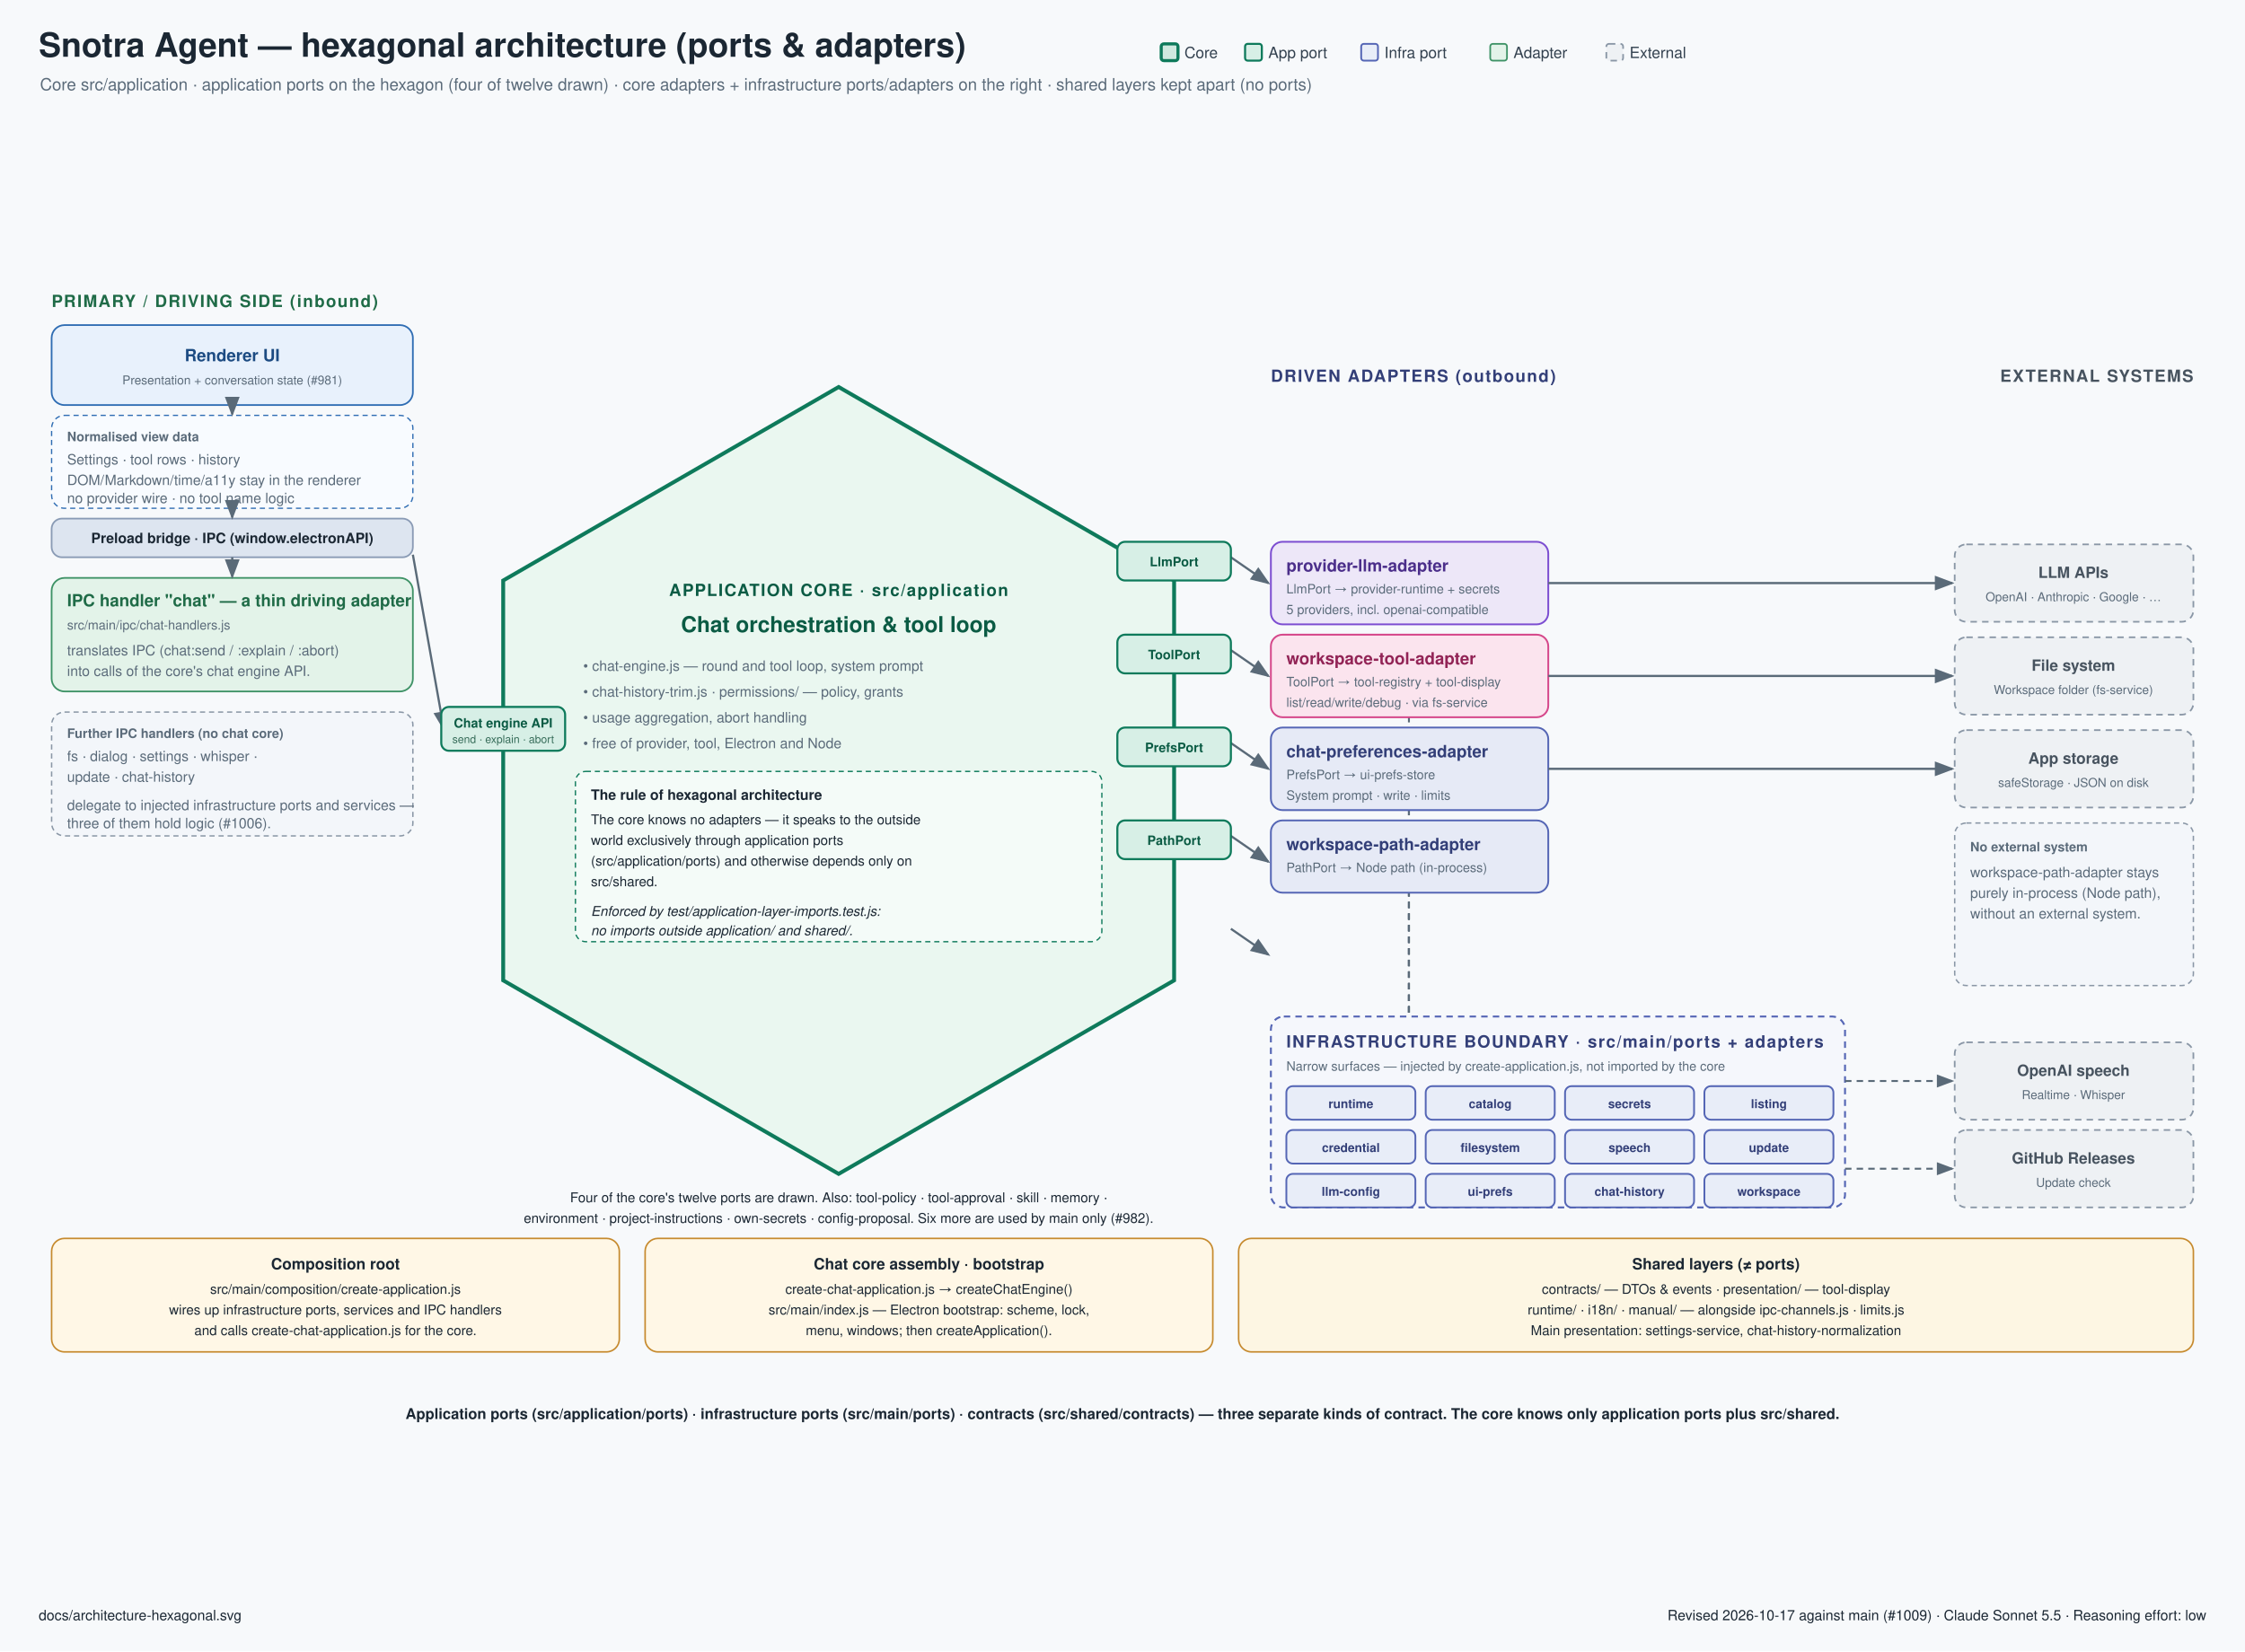
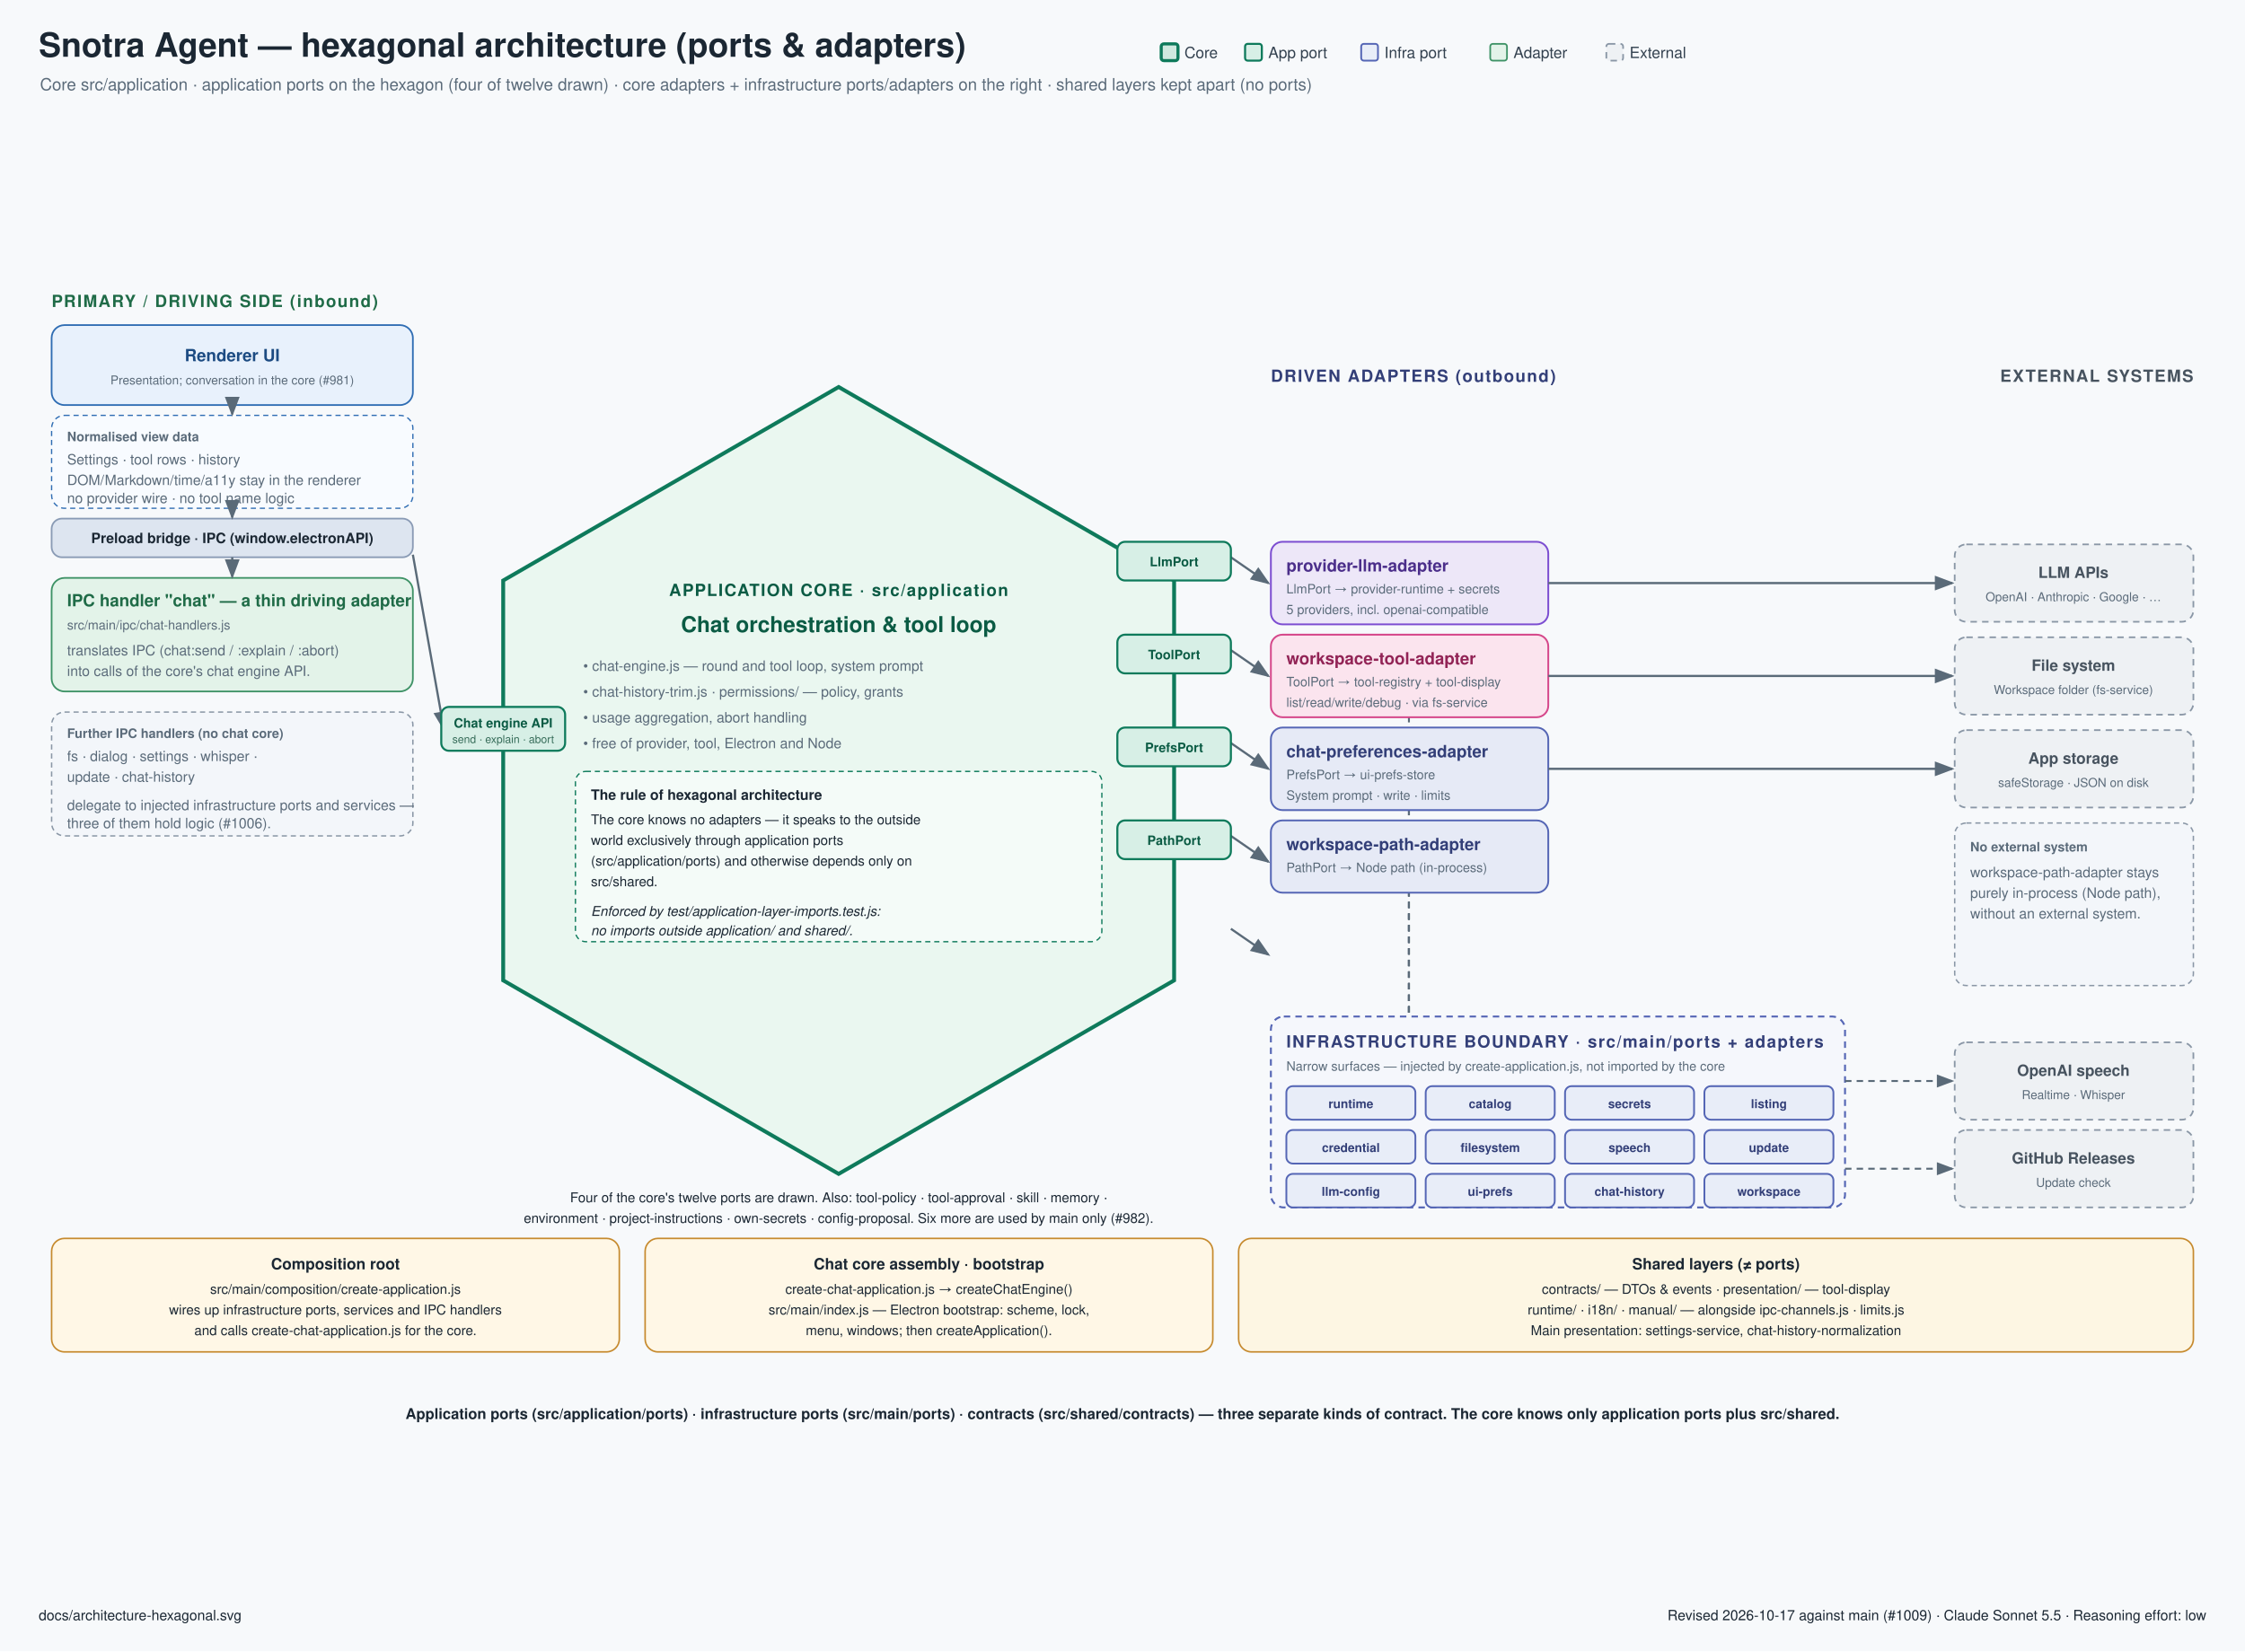
<svg xmlns="http://www.w3.org/2000/svg" viewBox="0 0 1740 1280" width="1740" height="1280" role="img" aria-labelledby="title desc" font-family="'Segoe UI', Helvetica, Arial, sans-serif">
  <defs>
    <marker id="ah" viewBox="0 0 8 6" markerWidth="9" markerHeight="7" refX="7" refY="3" orient="auto-start-reverse">
      <path d="M0,0 L8,3 L0,6 Z" fill="#5a6a78" />
    </marker>
    <style>
      text{fill:#1b2733}
      .t-title{font-size:26px;font-weight:700}
      .t-sub{font-size:13px;fill:#5b6b7a}
      .zlabel{font-size:13px;font-weight:700;letter-spacing:1px}
      .btitle{font-size:13px;font-weight:700}
      .bsub{font-size:10px;fill:#5b6b7a}
      .chip{font-size:12px;font-weight:600;text-anchor:middle}
      .chipsub{font-size:9.5px;fill:#5b6b7a;text-anchor:middle}
      .note{font-size:11px;fill:#5b6b7a}
      .arrlbl{font-size:10px;fill:#47535f;font-weight:600;text-anchor:middle}
      .portlbl{font-size:10px;font-weight:700;fill:#0b5b44;text-anchor:middle}
      .portsub{font-size:8.5px;fill:#356b58;text-anchor:middle}
      .iportlbl{font-size:9.5px;font-weight:700;fill:#333f78;text-anchor:middle}
      .legend{font-size:12px;fill:#33414f}
      .tt-ui{fill:#1c4b82}.tt-hand{fill:#1f6b47}.tt-prov{fill:#4b2e8a}
      .tt-tool{fill:#922456}.tt-svc{fill:#333f78}.tt-ext{fill:#47535f}
      .tt-core{fill:#0b5b44}.tt-contract{fill:#8a5a12}
      rect.ui{fill:#e8f1fc;stroke:#2f6db3;stroke-width:1.3}
      rect.hand{fill:#e3f3e9;stroke:#3e9266;stroke-width:1.3}
      rect.prov{fill:#ede7f8;stroke:#7c4dd1;stroke-width:1.4}
      rect.tool{fill:#fbe4ee;stroke:#d5478a;stroke-width:1.4}
      rect.svc{fill:#e6eaf6;stroke:#5566b5;stroke-width:1.4}
      rect.ext{fill:#eef1f4;stroke:#8a97a6;stroke-width:1.3;stroke-dasharray:5 4}
      rect.core{fill:#cfe9df;stroke:#0e7a5b;stroke-width:2.4}
      rect.preload{fill:#dde5f0;stroke:#8a9bb5;stroke-width:1.3}
      rect.port{fill:#d7efe6;stroke:#0e7a5b;stroke-width:1.6}
      rect.iport{fill:#e8edf8;stroke:#5566b5;stroke-width:1.4}
      .flow{stroke:#5a6a78;stroke-width:1.7;fill:none}
      .flow-d{stroke:#5a6a78;stroke-width:1.5;fill:none;stroke-dasharray:5 4}
      .hex{fill:#eaf7f0;stroke:#0e7a5b;stroke-width:3}
    </style>
  </defs>
  <rect x="0" y="0" width="1740" height="1280" fill="#f7f9fb" />
  <text class="t-title" x="30" y="44">Snotra Agent — hexagonal architecture (ports &amp; adapters)</text>
  <text class="t-sub" x="31" y="70">Core src/application · application ports on the hexagon (four of twelve drawn) · core adapters + infrastructure ports/adapters on the right · shared layers kept apart (no ports)</text>
  <g>
    <rect class="core" x="900" y="34" width="13" height="13" rx="2" />
    <text class="legend" x="918" y="45">Core</text>
    <rect class="port" x="965" y="34" width="13" height="13" rx="2" />
    <text class="legend" x="983" y="45">App port</text>
    <rect class="iport" x="1055" y="34" width="13" height="13" rx="2" />
    <text class="legend" x="1073" y="45">Infra port</text>
    <rect class="hand" x="1155" y="34" width="13" height="13" rx="2" />
    <text class="legend" x="1173" y="45">Adapter</text>
    <rect class="ext" x="1245" y="34" width="13" height="13" rx="2" />
    <text class="legend" x="1263" y="45">External</text>
  </g>
  <text class="zlabel tt-hand" x="40" y="238">PRIMARY / DRIVING SIDE (inbound)</text>
  <text class="zlabel tt-svc" x="985" y="296">DRIVEN ADAPTERS (outbound)</text>
  <text class="zlabel tt-ext" x="1700" y="296" text-anchor="end">EXTERNAL SYSTEMS</text>
  <line class="flow" x1="954" y1="432" x2="983" y2="452" marker-end="url(#ah)" />
  <line class="flow" x1="954" y1="504" x2="983" y2="524" marker-end="url(#ah)" />
  <line class="flow" x1="954" y1="576" x2="983" y2="596" marker-end="url(#ah)" />
  <line class="flow" x1="954" y1="648" x2="983" y2="668" marker-end="url(#ah)" />
  <line class="flow" x1="954" y1="720" x2="983" y2="740" marker-end="url(#ah)" />
  <line class="flow-d" x1="1092" y1="492" x2="1092" y2="808" marker-end="url(#ah)" />
  <line class="flow-d" x1="1092" y1="564" x2="1092" y2="808" marker-end="url(#ah)" />
  <line class="flow-d" x1="1092" y1="636" x2="1092" y2="808" marker-end="url(#ah)" />
  <line class="flow-d" x1="1092" y1="708" x2="1092" y2="808" marker-end="url(#ah)" />
  <line class="flow-d" x1="1092" y1="780" x2="1092" y2="808" marker-end="url(#ah)" />
  <line class="flow" x1="320" y1="430" x2="344" y2="565" marker-end="url(#ah)" />
  <polygon class="hex" points="650,300 910,450 910,760 650,910 390,760 390,450" />
  <text x="650" y="462" text-anchor="middle" class="zlabel tt-core">APPLICATION CORE · src/application</text>
  <text x="650" y="490" text-anchor="middle" font-size="17" font-weight="700" class="tt-core">Chat orchestration &amp; tool loop</text>
  <text class="note" x="452" y="520" fill="#204b3d">• chat-engine.js — round and tool loop, system prompt</text>
  <text class="note" x="452" y="540" fill="#204b3d">• chat-history-trim.js · permissions/ — policy, grants</text>
  <text class="note" x="452" y="560" fill="#204b3d">• usage aggregation, abort handling</text>
  <text class="note" x="452" y="580" fill="#204b3d">• free of provider, tool, Electron and Node</text>
  <rect x="446" y="598" width="408" height="132" rx="8" fill="#f4fbf8" stroke="#0e7a5b" stroke-width="1" stroke-dasharray="4 3" />
  <text x="458" y="620" font-size="11" font-weight="700" fill="#0b5b44">The rule of hexagonal architecture</text>
  <text x="458" y="639" font-size="10.5" fill="#356b58">The core knows no adapters — it speaks to the outside</text>
  <text x="458" y="655" font-size="10.5" fill="#356b58">world exclusively through application ports</text>
  <text x="458" y="671" font-size="10.5" fill="#356b58">(src/application/ports) and otherwise depends only on</text>
  <text x="458" y="687" font-size="10.5" fill="#356b58">src/shared.</text>
  <text x="458" y="710" font-size="10.5" font-style="italic" fill="#0b5b44">Enforced by test/application-layer-imports.test.js:</text>
  <text x="458" y="725" font-size="10.5" font-style="italic" fill="#0b5b44">no imports outside application/ and shared/.</text>
  <rect class="port" x="342" y="548" width="96" height="34" rx="6" />
  <text class="portlbl" x="390" y="564">Chat engine API</text>
  <text class="portsub" x="390" y="576">send · explain · abort</text>
  <rect class="port" x="866" y="420" width="88" height="30" rx="6" />
  <text class="portlbl" x="910" y="439">LlmPort</text>
  <rect class="port" x="866" y="492" width="88" height="30" rx="6" />
  <text class="portlbl" x="910" y="511">ToolPort</text>
  <rect class="port" x="866" y="564" width="88" height="30" rx="6" />
  <text class="portlbl" x="910" y="583">PrefsPort</text>
  <rect class="port" x="866" y="636" width="88" height="30" rx="6" />
  <text class="portlbl" x="910" y="655">PathPort</text>
  <text x="650" y="932" text-anchor="middle" font-size="10.5" fill="#356b58">Four of the core's twelve ports are drawn. Also: tool-policy · tool-approval · skill · memory ·</text>
  <text x="650" y="948" text-anchor="middle" font-size="10.5" fill="#356b58">environment · project-instructions · own-secrets · config-proposal. Six more are used by main only (#982).</text>
  <rect class="ui" x="40" y="252" width="280" height="62" rx="10" />
  <text class="btitle tt-ui" x="180" y="280" text-anchor="middle">Renderer UI</text>
-   <text class="chipsub" x="180" y="298">Presentation + conversation state (#981)</text>
+   <text class="chipsub" x="180" y="298">Presentation; conversation in the core (#981)</text>
  <rect x="40" y="322" width="280" height="72" rx="10" fill="#f8fbff" stroke="#2f6db3" stroke-width="1" stroke-dasharray="4 3" />
  <text class="bsub" x="52" y="342" font-weight="700" fill="#1c4b82">Normalised view data</text>
  <text class="note" x="52" y="360">Settings · tool rows · history</text>
  <text class="note" x="52" y="376">DOM/Markdown/time/a11y stay in the renderer</text>
  <text class="note" x="52" y="390">no provider wire · no tool name logic</text>
  <rect class="preload" x="40" y="402" width="280" height="30" rx="8" />
  <text x="180" y="421" text-anchor="middle" font-size="11" font-weight="600" fill="#1e2b3d">Preload bridge · IPC (window.electronAPI)</text>
  <rect class="hand" x="40" y="448" width="280" height="88" rx="10" fill="#eef7f1" />
  <text class="btitle tt-hand" x="52" y="470">IPC handler "chat" — a thin driving adapter</text>
  <text class="bsub" x="52" y="488">src/main/ipc/chat-handlers.js</text>
  <text class="note" x="52" y="508">translates IPC (chat:send / :explain / :abort)</text>
  <text class="note" x="52" y="524">into calls of the core's chat engine API.</text>
  <rect x="40" y="552" width="280" height="96" rx="10" fill="#f3f6fa" stroke="#8a97a6" stroke-width="1.1" stroke-dasharray="4 3" />
  <text class="bsub" x="52" y="572" font-weight="700" fill="#47535f">Further IPC handlers (no chat core)</text>
  <text class="note" x="52" y="590">fs · dialog · settings · whisper ·</text>
  <text class="note" x="52" y="606">update · chat-history</text>
  <text class="note" x="52" y="628">delegate to injected infrastructure ports and services —</text>
  <text class="note" x="52" y="642">three of them hold logic (#1006).</text>
  <line class="flow" x1="180" y1="314" x2="180" y2="321" marker-end="url(#ah)" />
  <line class="flow" x1="180" y1="394" x2="180" y2="401" marker-end="url(#ah)" />
  <line class="flow" x1="180" y1="432" x2="180" y2="447" marker-end="url(#ah)" />
  <rect class="prov" x="985" y="420" width="215" height="64" rx="9" />
  <text class="btitle tt-prov" x="997" y="443">provider-llm-adapter</text>
  <text class="bsub" x="997" y="460">LlmPort → provider-runtime + secrets</text>
  <text class="bsub" x="997" y="476">5 providers, incl. openai-compatible</text>
  <rect class="tool" x="985" y="492" width="215" height="64" rx="9" />
  <text class="btitle tt-tool" x="997" y="515">workspace-tool-adapter</text>
  <text class="bsub" x="997" y="532">ToolPort → tool-registry + tool-display</text>
  <text class="bsub" x="997" y="548">list/read/write/debug · via fs-service</text>
  <rect class="svc" x="985" y="564" width="215" height="64" rx="9" />
  <text class="btitle tt-svc" x="997" y="587">chat-preferences-adapter</text>
  <text class="bsub" x="997" y="604">PrefsPort → ui-prefs-store</text>
  <text class="bsub" x="997" y="620">System prompt · write · limits</text>
  <rect class="svc" x="985" y="636" width="215" height="56" rx="9" />
  <text class="btitle tt-svc" x="997" y="659">workspace-path-adapter</text>
  <text class="bsub" x="997" y="676">PathPort → Node path (in-process)</text>
  <line class="flow" x1="1200" y1="452" x2="1513" y2="452" marker-end="url(#ah)" />
  <line class="flow" x1="1200" y1="524" x2="1513" y2="524" marker-end="url(#ah)" />
  <line class="flow" x1="1200" y1="596" x2="1513" y2="596" marker-end="url(#ah)" />
  <rect x="985" y="788" width="445" height="148" rx="10" fill="#f5f7fc" stroke="#5566b5" stroke-width="1.5" stroke-dasharray="5 4" />
  <text class="zlabel tt-svc" x="997" y="812">INFRASTRUCTURE BOUNDARY · src/main/ports + adapters</text>
  <text class="bsub" x="997" y="830">Narrow surfaces — injected by create-application.js, not imported by the core</text>
  <g>
    <rect class="iport" x="997" y="842" width="100" height="26" rx="5" />
    <text class="iportlbl" x="1047" y="859">runtime</text>
    <rect class="iport" x="1105" y="842" width="100" height="26" rx="5" />
    <text class="iportlbl" x="1155" y="859">catalog</text>
    <rect class="iport" x="1213" y="842" width="100" height="26" rx="5" />
    <text class="iportlbl" x="1263" y="859">secrets</text>
    <rect class="iport" x="1321" y="842" width="100" height="26" rx="5" />
    <text class="iportlbl" x="1371" y="859">listing</text>
  </g>
  <g>
    <rect class="iport" x="997" y="876" width="100" height="26" rx="5" />
    <text class="iportlbl" x="1047" y="893">credential</text>
    <rect class="iport" x="1105" y="876" width="100" height="26" rx="5" />
    <text class="iportlbl" x="1155" y="893">filesystem</text>
    <rect class="iport" x="1213" y="876" width="100" height="26" rx="5" />
    <text class="iportlbl" x="1263" y="893">speech</text>
    <rect class="iport" x="1321" y="876" width="100" height="26" rx="5" />
    <text class="iportlbl" x="1371" y="893">update</text>
  </g>
  <g>
    <rect class="iport" x="997" y="910" width="100" height="26" rx="5" />
    <text class="iportlbl" x="1047" y="927">llm-config</text>
    <rect class="iport" x="1105" y="910" width="100" height="26" rx="5" />
    <text class="iportlbl" x="1155" y="927">ui-prefs</text>
    <rect class="iport" x="1213" y="910" width="100" height="26" rx="5" />
    <text class="iportlbl" x="1263" y="927">chat-history</text>
    <rect class="iport" x="1321" y="910" width="100" height="26" rx="5" />
    <text class="iportlbl" x="1371" y="927">workspace</text>
  </g>
  <rect class="ext" x="1515" y="422" width="185" height="60" rx="9" />
  <text class="chip tt-ext" x="1607" y="448">LLM APIs</text>
  <text class="chipsub" x="1607" y="466">OpenAI · Anthropic · Google · …</text>
  <rect class="ext" x="1515" y="494" width="185" height="60" rx="9" />
  <text class="chip tt-ext" x="1607" y="520">File system</text>
  <text class="chipsub" x="1607" y="538">Workspace folder (fs-service)</text>
  <rect class="ext" x="1515" y="566" width="185" height="60" rx="9" />
  <text class="chip tt-ext" x="1607" y="592">App storage</text>
  <text class="chipsub" x="1607" y="610">safeStorage · JSON on disk</text>
  <rect x="1515" y="638" width="185" height="126" rx="9" fill="#f3f6fa" stroke="#8a97a6" stroke-width="1.1" stroke-dasharray="4 3" />
  <text class="bsub" x="1527" y="660" font-weight="700" fill="#47535f">No external system</text>
  <text class="note" x="1527" y="680">workspace-path-adapter stays</text>
  <text class="note" x="1527" y="696">purely in-process (Node path),</text>
  <text class="note" x="1527" y="712">without an external system.</text>
  <rect class="ext" x="1515" y="808" width="185" height="60" rx="9" />
  <text class="chip tt-ext" x="1607" y="834">OpenAI speech</text>
  <text class="chipsub" x="1607" y="852">Realtime · Whisper</text>
  <rect class="ext" x="1515" y="876" width="185" height="60" rx="9" />
  <text class="chip tt-ext" x="1607" y="902">GitHub Releases</text>
  <text class="chipsub" x="1607" y="920">Update check</text>
  <line class="flow-d" x1="1430" y1="838" x2="1513" y2="838" marker-end="url(#ah)" />
  <line class="flow-d" x1="1430" y1="906" x2="1513" y2="906" marker-end="url(#ah)" />
  <rect x="40" y="960" width="440" height="88" rx="10" fill="#fff7e6" stroke="#c68a2e" stroke-width="1.2" />
  <text x="260" y="984" text-anchor="middle" font-size="12" font-weight="700" fill="#8a5a12">Composition root</text>
  <text x="260" y="1003" text-anchor="middle" font-size="10.5" fill="#8a5a12">src/main/composition/create-application.js</text>
  <text x="260" y="1019" text-anchor="middle" font-size="10.5" fill="#8a5a12">wires up infrastructure ports, services and IPC handlers</text>
  <text x="260" y="1035" text-anchor="middle" font-size="10.5" fill="#8a5a12">and calls create-chat-application.js for the core.</text>
  <rect x="500" y="960" width="440" height="88" rx="10" fill="#fff7e6" stroke="#c68a2e" stroke-width="1.2" />
  <text x="720" y="984" text-anchor="middle" font-size="12" font-weight="700" fill="#8a5a12">Chat core assembly · bootstrap</text>
  <text x="720" y="1003" text-anchor="middle" font-size="10.5" fill="#8a5a12">create-chat-application.js → createChatEngine()</text>
  <text x="720" y="1019" text-anchor="middle" font-size="10.5" fill="#8a5a12">src/main/index.js — Electron bootstrap: scheme, lock,</text>
  <text x="720" y="1035" text-anchor="middle" font-size="10.5" fill="#8a5a12">menu, windows; then createApplication().</text>
  <rect x="960" y="960" width="740" height="88" rx="10" fill="#fdf6e3" stroke="#c68a2e" stroke-width="1.2" />
  <text x="1330" y="984" text-anchor="middle" font-size="12" font-weight="700" fill="#8a5a12">Shared layers (≠ ports)</text>
  <text x="1330" y="1003" text-anchor="middle" font-size="10.5" fill="#8a5a12">contracts/ — DTOs &amp; events · presentation/ — tool-display</text>
  <text x="1330" y="1019" text-anchor="middle" font-size="10.5" fill="#8a5a12">runtime/ · i18n/ · manual/ — alongside ipc-channels.js · limits.js</text>
  <text x="1330" y="1035" text-anchor="middle" font-size="10.5" fill="#8a5a12">Main presentation: settings-service, chat-history-normalization</text>
  <text x="870" y="1100" text-anchor="middle" font-size="11.5" font-weight="600" fill="#8a5a12">Application ports (src/application/ports) · infrastructure ports (src/main/ports) · contracts (src/shared/contracts) — three separate kinds of contract. The core knows only application ports plus src/shared.</text>
  <text x="30" y="1256" font-size="11" fill="#8a97a6">docs/architecture-hexagonal.svg</text>
  <text x="1710" y="1256" text-anchor="end" font-size="11" fill="#8a97a6">Revised 2026-10-17 against main (#1009) · Claude Sonnet 5.5 · Reasoning effort: low</text>
</svg>
